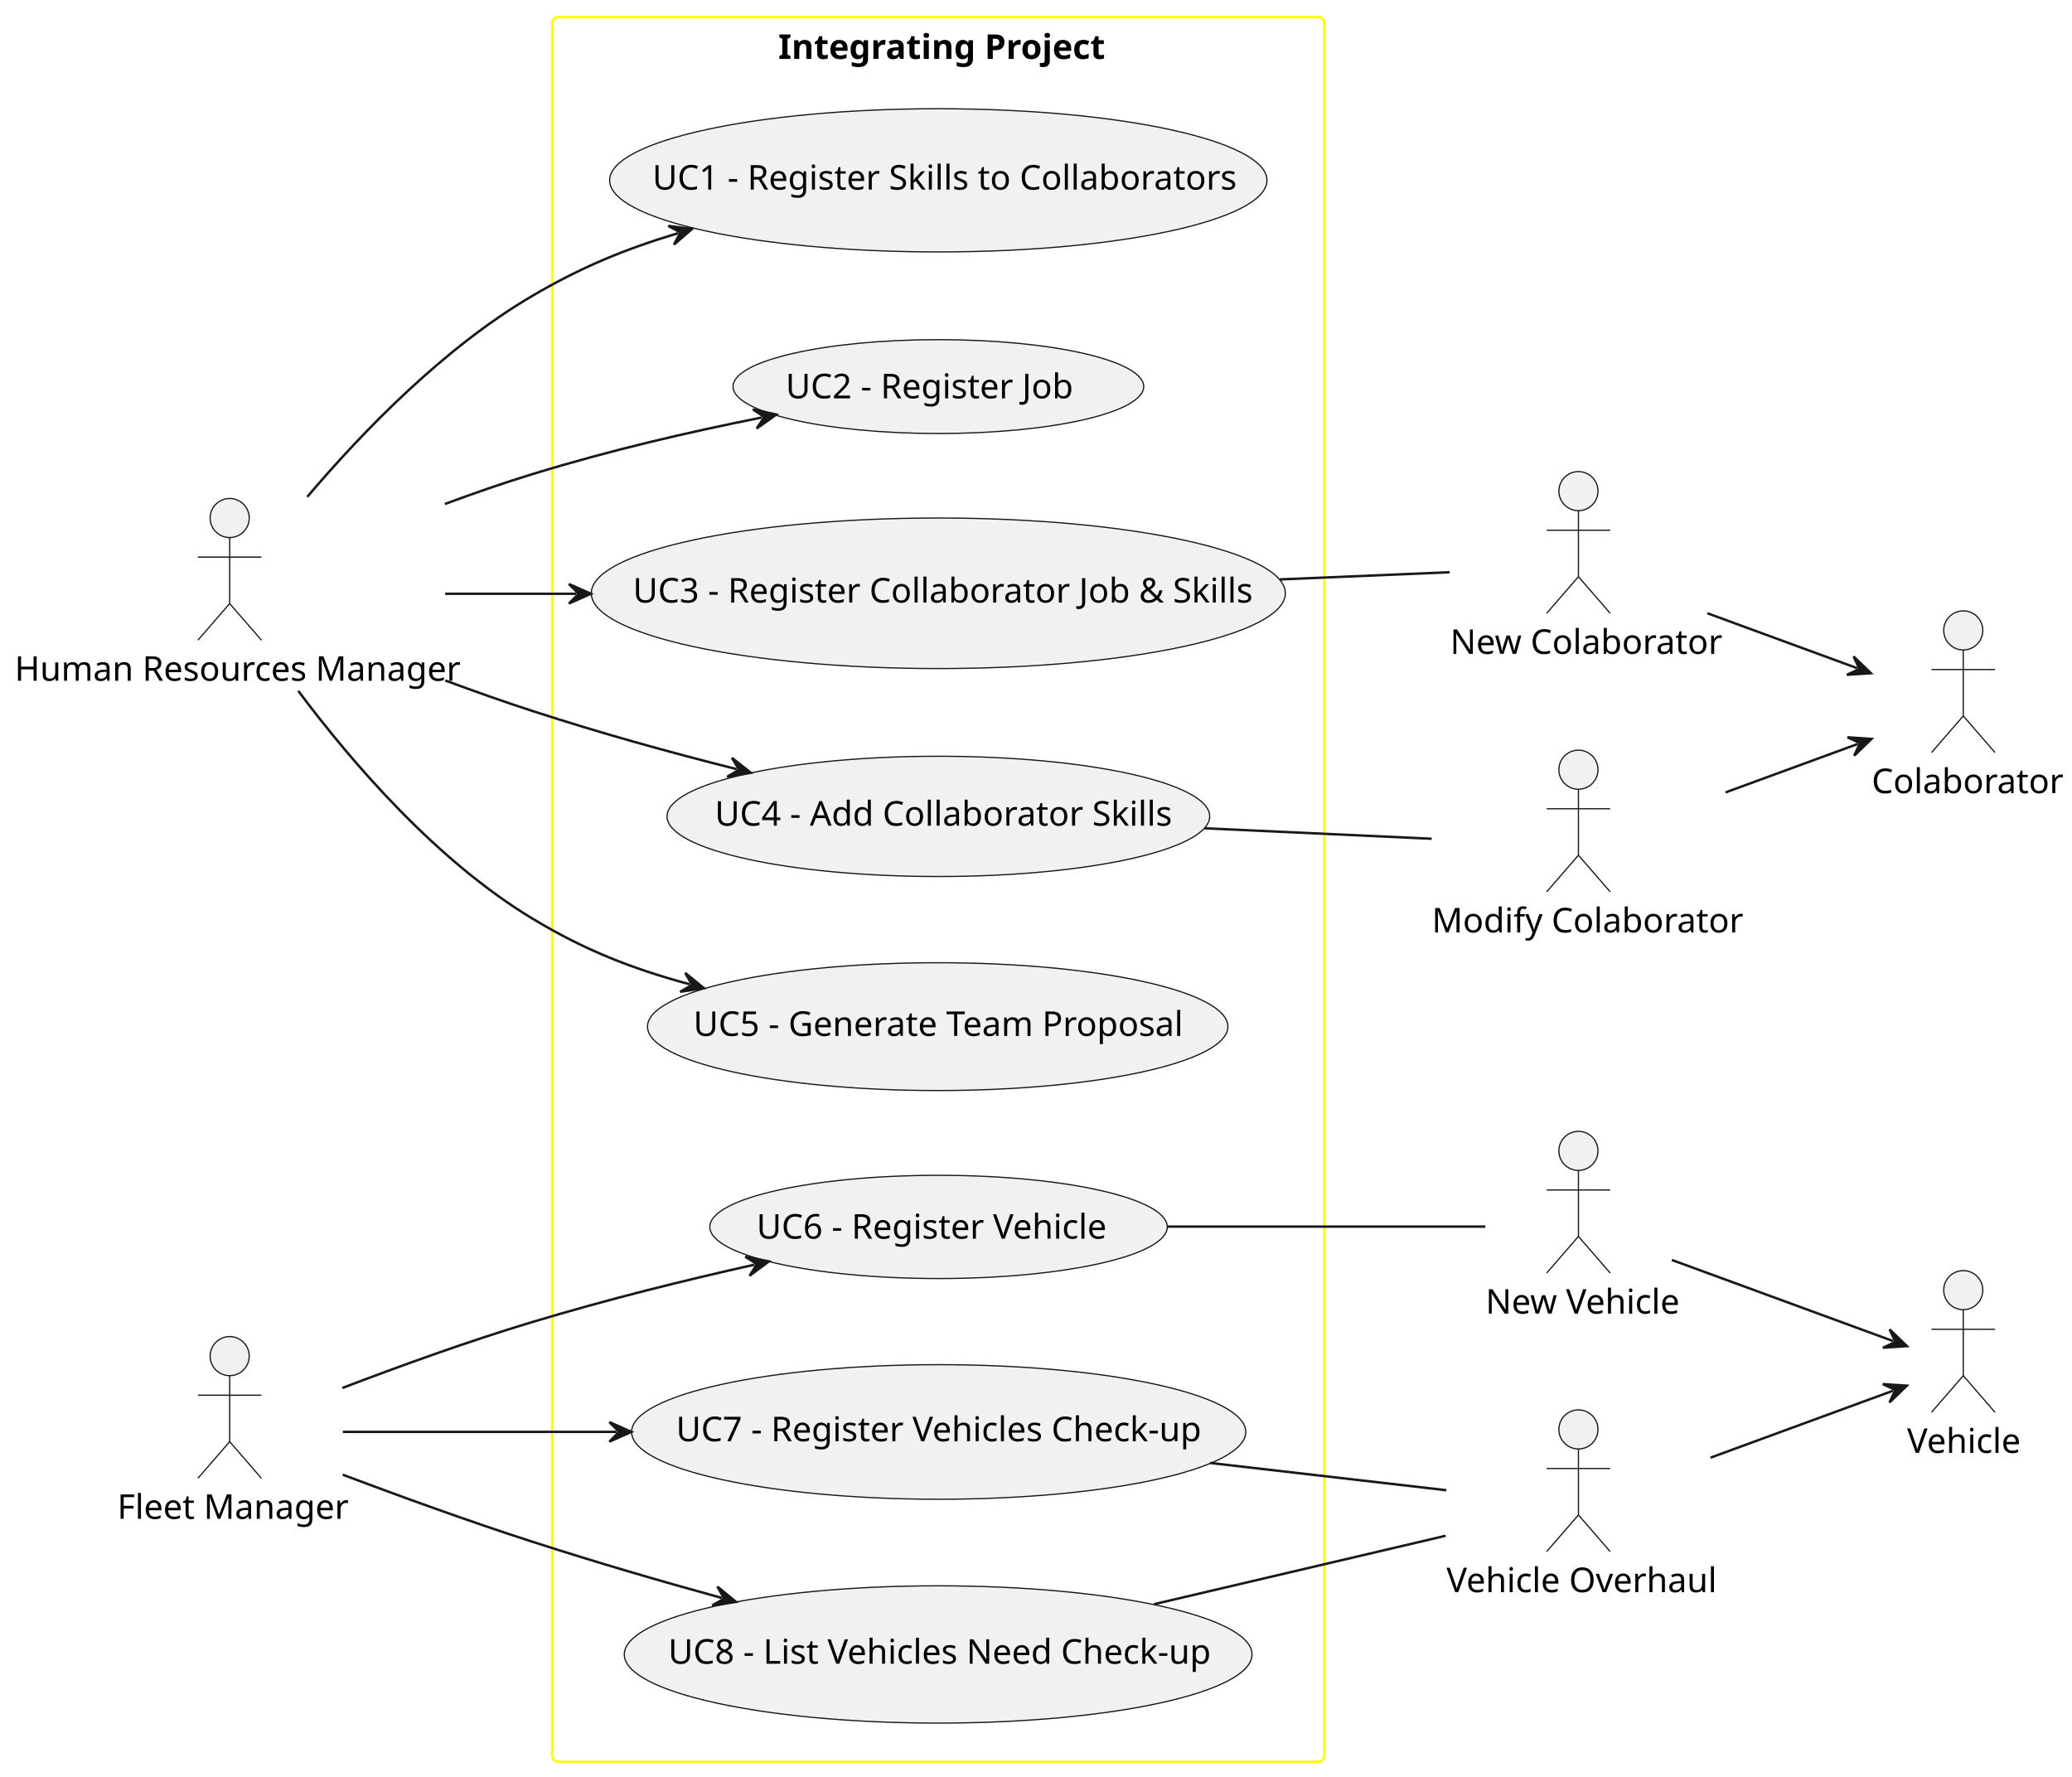
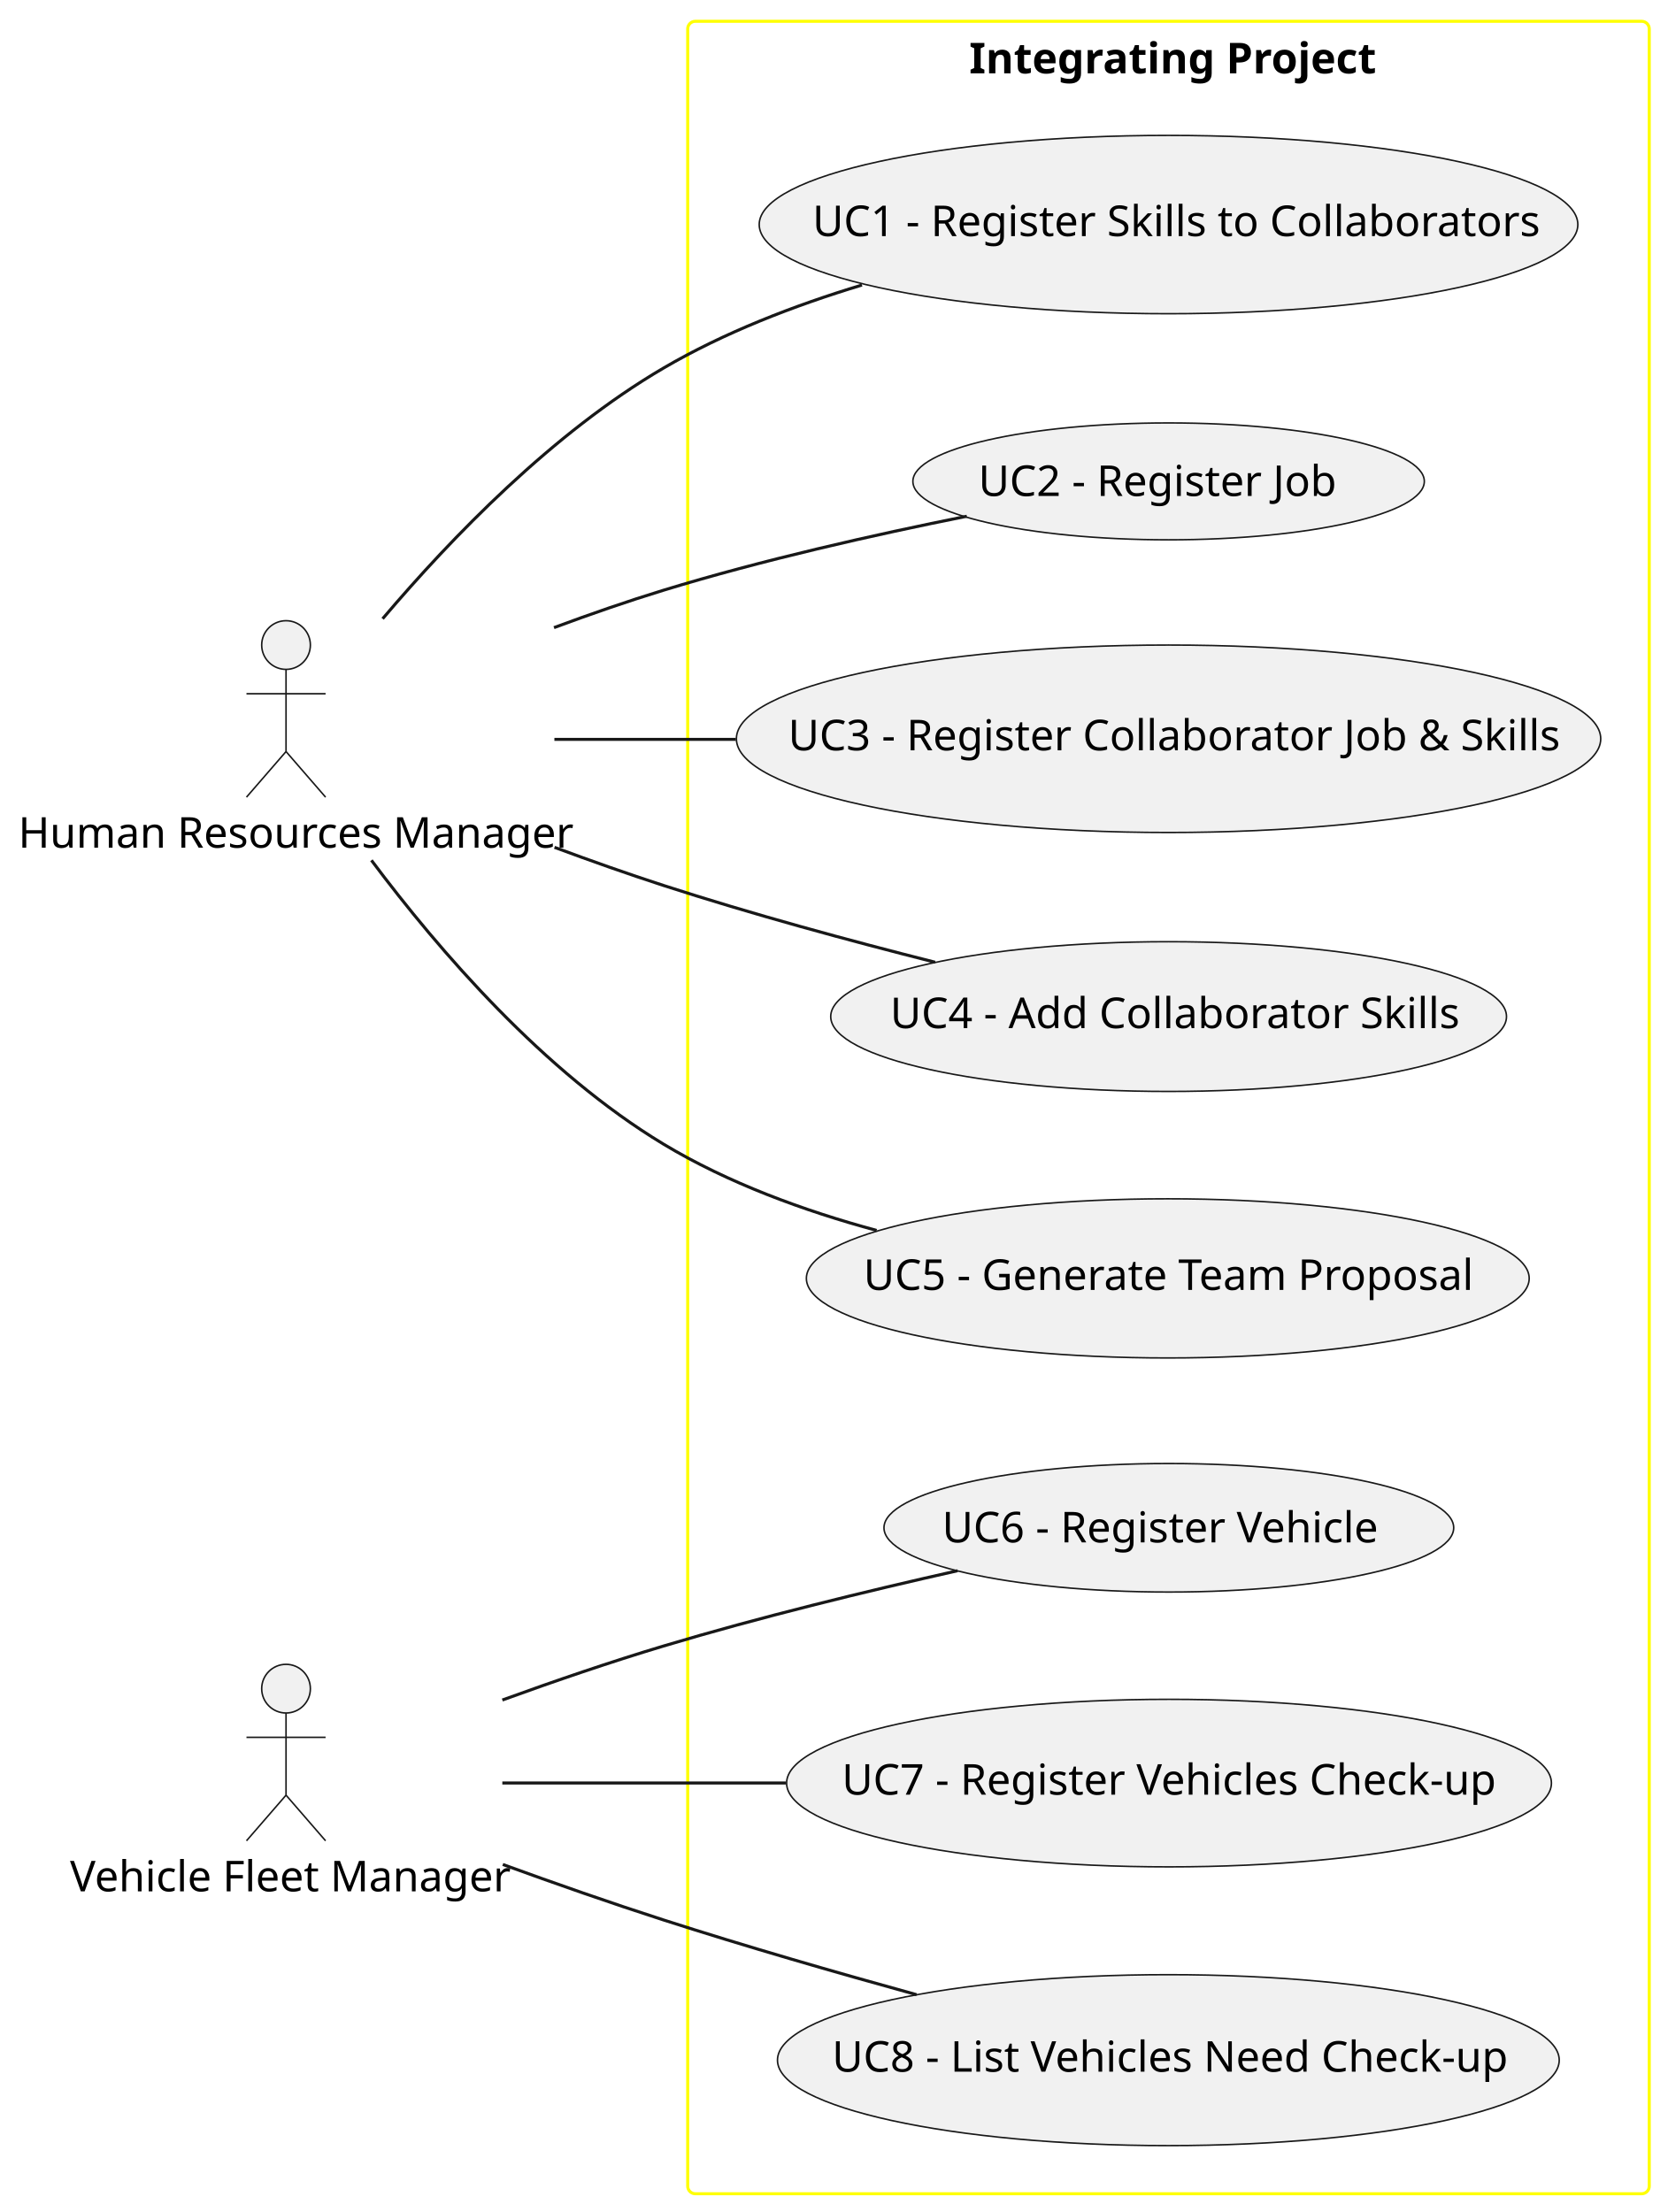
- <svg xmlns="http://www.w3.org/2000/svg" contentStyleType="text/css" height="727px" preserveAspectRatio="none" style="width:848px;height:727px;background:#FFFFFF;" version="1.1" viewBox="0 0 848 727" width="848px" zoomAndPan="magnify">
+ <svg xmlns="http://www.w3.org/2000/svg" contentStyleType="text/css" height="727px" preserveAspectRatio="none" style="width:548px;height:727px;background:#FFFFFF;" version="1.1" viewBox="0 0 548 727" width="548px" zoomAndPan="magnify">
  <defs />
  <g>
    <g id="cluster_actors">
      <rect fill="none" height="714" rx="2.5" ry="2.5" style="stroke:#FFFF00;stroke-width:1.0;" width="316" x="226" y="7" />
      <text fill="#000000" font-family="sans-serif" font-size="14" font-weight="bold" lengthAdjust="spacing" textLength="131" x="318.5" y="24.107">Integrating Project</text>
    </g>
    <g id="elem_UC1">
      <ellipse cx="384.015" cy="73.803" fill="#F1F1F1" rx="134.515" ry="29.303" style="stroke:#181818;stroke-width:0.5;" />
      <text fill="#000000" font-family="sans-serif" font-size="14" lengthAdjust="spacing" textLength="234" x="267.015" y="77.6">UC1 - Register Skills to Collaborators</text>
    </g>
    <g id="elem_UC2">
      <ellipse cx="384.04" cy="158.208" fill="#F1F1F1" rx="84.04" ry="19.208" style="stroke:#181818;stroke-width:0.5;" />
      <text fill="#000000" font-family="sans-serif" font-size="14" lengthAdjust="spacing" textLength="119" x="321.54" y="163.012">UC2 - Register Job</text>
    </g>
    <g id="elem_UC3">
      <ellipse cx="384.026" cy="242.805" fill="#F1F1F1" rx="142.026" ry="30.805" style="stroke:#181818;stroke-width:0.5;" />
      <text fill="#000000" font-family="sans-serif" font-size="14" lengthAdjust="spacing" textLength="250" x="259.026" y="246.602">UC3 - Register Collaborator Job &amp; Skills</text>
    </g>
    <g id="elem_UC4">
      <ellipse cx="384.043" cy="334.109" fill="#F1F1F1" rx="111.043" ry="24.609" style="stroke:#181818;stroke-width:0.5;" />
      <text fill="#000000" font-family="sans-serif" font-size="14" lengthAdjust="spacing" textLength="183" x="292.543" y="337.906">UC4 - Add Collaborator Skills</text>
    </g>
    <g id="elem_UC5">
      <ellipse cx="383.772" cy="420.154" fill="#F1F1F1" rx="118.772" ry="26.154" style="stroke:#181818;stroke-width:0.5;" />
      <text fill="#000000" font-family="sans-serif" font-size="14" lengthAdjust="spacing" textLength="200" x="283.772" y="423.951">UC5 - Generate Team Proposal</text>
    </g>
    <g id="elem_UC6">
      <ellipse cx="384.117" cy="502.123" fill="#F1F1F1" rx="93.617" ry="21.123" style="stroke:#181818;stroke-width:0.5;" />
      <text fill="#000000" font-family="sans-serif" font-size="14" lengthAdjust="spacing" textLength="143" x="309.617" y="506.927">UC6 - Register Vehicle</text>
    </g>
    <g id="elem_UC7">
      <ellipse cx="384.176" cy="586.035" fill="#F1F1F1" rx="125.676" ry="27.535" style="stroke:#181818;stroke-width:0.5;" />
      <text fill="#000000" font-family="sans-serif" font-size="14" lengthAdjust="spacing" textLength="215" x="276.676" y="589.832">UC7 - Register Vehicles Check-up</text>
    </g>
    <g id="elem_UC8">
      <ellipse cx="383.957" cy="677.091" fill="#F1F1F1" rx="128.457" ry="28.091" style="stroke:#181818;stroke-width:0.5;" />
      <text fill="#000000" font-family="sans-serif" font-size="14" lengthAdjust="spacing" textLength="221" x="273.457" y="680.888">UC8 - List Vehicles Need Check-up</text>
    </g>
    <g id="elem_HRM">
      <ellipse cx="94" cy="212" fill="#F1F1F1" rx="8" ry="8" style="stroke:#181818;stroke-width:0.5;" />
      <path d="M94,220 L94,247 M81,228 L107,228 M94,247 L81,262 M94,247 L107,262 " fill="none" style="stroke:#181818;stroke-width:0.5;" />
      <text fill="#000000" font-family="sans-serif" font-size="14" lengthAdjust="spacing" textLength="176" x="6" y="278.607">Human Resources Manager</text>
    </g>
-     <g id="elem_FM">
+     <g id="elem_VFM">
      <ellipse cx="94" cy="555" fill="#F1F1F1" rx="8" ry="8" style="stroke:#181818;stroke-width:0.5;" />
      <path d="M94,563 L94,590 M81,571 L107,571 M94,590 L81,605 M94,590 L107,605 " fill="none" style="stroke:#181818;stroke-width:0.5;" />
-       <text fill="#000000" font-family="sans-serif" font-size="14" lengthAdjust="spacing" textLength="92" x="48" y="621.607">Fleet Manager</text>
-     </g>
-     <g id="elem_New_Colaborator">
-       <ellipse cx="646" cy="201" fill="#F1F1F1" rx="8" ry="8" style="stroke:#181818;stroke-width:0.5;" />
-       <path d="M646,209 L646,236 M633,217 L659,217 M646,236 L633,251 M646,236 L659,251 " fill="none" style="stroke:#181818;stroke-width:0.5;" />
-       <text fill="#000000" font-family="sans-serif" font-size="14" lengthAdjust="spacing" textLength="105" x="593.5" y="267.607">New Colaborator</text>
-     </g>
-     <g id="elem_Modify_Colaborator">
-       <ellipse cx="646" cy="315" fill="#F1F1F1" rx="8" ry="8" style="stroke:#181818;stroke-width:0.5;" />
-       <path d="M646,323 L646,350 M633,331 L659,331 M646,350 L633,365 M646,350 L659,365 " fill="none" style="stroke:#181818;stroke-width:0.5;" />
-       <text fill="#000000" font-family="sans-serif" font-size="14" lengthAdjust="spacing" textLength="120" x="586" y="381.607">Modify Colaborator</text>
-     </g>
-     <g id="elem_Colaborator">
-       <ellipse cx="803.5" cy="258" fill="#F1F1F1" rx="8" ry="8" style="stroke:#181818;stroke-width:0.5;" />
-       <path d="M803.5,266 L803.5,293 M790.5,274 L816.5,274 M803.5,293 L790.5,308 M803.5,293 L816.5,308 " fill="none" style="stroke:#181818;stroke-width:0.5;" />
-       <text fill="#000000" font-family="sans-serif" font-size="14" lengthAdjust="spacing" textLength="75" x="766" y="324.607">Colaborator</text>
-     </g>
-     <g id="elem_New_Vehicle">
-       <ellipse cx="646" cy="471" fill="#F1F1F1" rx="8" ry="8" style="stroke:#181818;stroke-width:0.5;" />
-       <path d="M646,479 L646,506 M633,487 L659,487 M646,506 L633,521 M646,506 L659,521 " fill="none" style="stroke:#181818;stroke-width:0.5;" />
-       <text fill="#000000" font-family="sans-serif" font-size="14" lengthAdjust="spacing" textLength="76" x="608" y="537.607">New Vehicle</text>
-     </g>
-     <g id="elem_Vehicle_Overhaul">
-       <ellipse cx="646" cy="585" fill="#F1F1F1" rx="8" ry="8" style="stroke:#181818;stroke-width:0.5;" />
-       <path d="M646,593 L646,620 M633,601 L659,601 M646,620 L633,635 M646,620 L659,635 " fill="none" style="stroke:#181818;stroke-width:0.5;" />
-       <text fill="#000000" font-family="sans-serif" font-size="14" lengthAdjust="spacing" textLength="108" x="592" y="651.607">Vehicle Overhaul</text>
-     </g>
-     <g id="elem_Vehicle">
-       <ellipse cx="803.5" cy="528" fill="#F1F1F1" rx="8" ry="8" style="stroke:#181818;stroke-width:0.5;" />
-       <path d="M803.5,536 L803.5,563 M790.5,544 L816.5,544 M803.5,563 L790.5,578 M803.5,563 L816.5,578 " fill="none" style="stroke:#181818;stroke-width:0.5;" />
-       <text fill="#000000" font-family="sans-serif" font-size="14" lengthAdjust="spacing" textLength="46" x="780.5" y="594.607">Vehicle</text>
+       <text fill="#000000" font-family="sans-serif" font-size="14" lengthAdjust="spacing" textLength="142" x="23" y="621.607">Vehicle Fleet Manager</text>
    </g>
    <g id="link_HRM_UC1">
-       <path d="M125.74,203.36 C148.52,176.51 181.79,142.19 218,121 C237.92,109.34 255.167,102.176 277.527,95.416 " fill="none" id="HRM-to-UC1" style="stroke:#181818;stroke-width:1.0;" />
-       <polygon fill="#181818" points="283.27,93.68,273.498,92.456,278.484,95.127,275.813,100.113,283.27,93.68" style="stroke:#181818;stroke-width:1.0;" />
+       <path d="M125.74,203.36 C148.52,176.51 181.79,142.19 218,121 C237.92,109.34 260.91,100.44 283.27,93.68 " fill="none" id="HRM-UC1" style="stroke:#181818;stroke-width:1.0;" />
    </g>
    <g id="link_HRM_UC2">
-       <path d="M182.06,206.28 C194.02,201.83 206.24,197.6 218,194 C250.38,184.09 281.247,176.979 311.837,170.849 " fill="none" id="HRM-to-UC2" style="stroke:#181818;stroke-width:1.0;" />
-       <polygon fill="#181818" points="317.72,169.67,308.11,167.516,312.817,170.652,309.681,175.36,317.72,169.67" style="stroke:#181818;stroke-width:1.0;" />
+       <path d="M182.06,206.28 C194.02,201.83 206.24,197.6 218,194 C250.38,184.09 287.13,175.8 317.72,169.67 " fill="none" id="HRM-UC2" style="stroke:#181818;stroke-width:1.0;" />
    </g>
    <g id="link_HRM_UC3">
-       <path d="M182.19,243 C201.06,243 215.49,243 235.84,243 " fill="none" id="HRM-to-UC3" style="stroke:#181818;stroke-width:1.0;" />
-       <polygon fill="#181818" points="241.84,243,232.84,239,236.84,243,232.84,247,241.84,243" style="stroke:#181818;stroke-width:1.0;" />
+       <path d="M182.19,243 C201.06,243 221.49,243 241.84,243 " fill="none" id="HRM-UC3" style="stroke:#181818;stroke-width:1.0;" />
    </g>
    <g id="link_HRM_UC4">
-       <path d="M182.23,278.49 C194.17,282.92 206.33,287.22 218,291 C246.86,300.36 273.253,307.651 301.493,314.781 " fill="none" id="HRM-to-UC4" style="stroke:#181818;stroke-width:1.0;" />
-       <polygon fill="#181818" points="307.31,316.25,299.563,310.168,302.462,315.026,297.605,317.925,307.31,316.25" style="stroke:#181818;stroke-width:1.0;" />
+       <path d="M182.23,278.49 C194.17,282.92 206.33,287.22 218,291 C246.86,300.36 279.07,309.12 307.31,316.25 " fill="none" id="HRM-UC4" style="stroke:#181818;stroke-width:1.0;" />
    </g>
    <g id="link_HRM_UC5">
-       <path d="M122.06,282.74 C144.43,312.64 178.81,352.37 218,376 C239.2,388.78 258.339,396.341 282.299,402.831 " fill="none" id="HRM-to-UC5" style="stroke:#181818;stroke-width:1.0;" />
-       <polygon fill="#181818" points="288.09,404.4,280.449,398.186,283.264,403.093,278.357,405.908,288.09,404.4" style="stroke:#181818;stroke-width:1.0;" />
+       <path d="M122.06,282.74 C144.43,312.64 178.81,352.37 218,376 C239.2,388.78 264.13,397.91 288.09,404.4 " fill="none" id="HRM-UC5" style="stroke:#181818;stroke-width:1.0;" />
    </g>
-     <g id="link_FM_UC6">
-       <path d="M140.13,568.03 C163.2,559.22 191.86,548.84 218,541 C249.44,531.57 278.936,524.276 308.826,517.556 " fill="none" id="FM-to-UC6" style="stroke:#181818;stroke-width:1.0;" />
-       <polygon fill="#181818" points="314.68,516.24,305.022,514.312,309.802,517.337,306.777,522.117,314.68,516.24" style="stroke:#181818;stroke-width:1.0;" />
+     <g id="link_VFM_UC6">
+       <path d="M165.09,558.73 C182.26,552.5 200.69,546.19 218,541 C249.44,531.57 284.79,522.96 314.68,516.24 " fill="none" id="VFM-UC6" style="stroke:#181818;stroke-width:1.0;" />
    </g>
-     <g id="link_FM_UC7">
-       <path d="M140.32,586 C172.16,586 210.4,586 252.4,586 " fill="none" id="FM-to-UC7" style="stroke:#181818;stroke-width:1.0;" />
-       <polygon fill="#181818" points="258.4,586,249.4,582,253.4,586,249.4,590,258.4,586" style="stroke:#181818;stroke-width:1.0;" />
+     <g id="link_VFM_UC7">
+       <path d="M165.08,586 C193.14,586 226.33,586 258.24,586 " fill="none" id="VFM-UC7" style="stroke:#181818;stroke-width:1.0;" />
    </g>
-     <g id="link_FM_UC8">
-       <path d="M140.27,603.53 C163.38,612.23 192.03,622.64 218,631 C244.89,639.65 268.766,646.625 295.426,653.975 " fill="none" id="FM-to-UC8" style="stroke:#181818;stroke-width:1.0;" />
-       <polygon fill="#181818" points="301.21,655.57,293.597,649.322,296.39,654.241,291.471,657.034,301.21,655.57" style="stroke:#181818;stroke-width:1.0;" />
-     </g>
-     <g id="link_UC3_New_Colaborator">
-       <path d="M523.75,237.13 C548.56,236.08 572.94,235.05 593.26,234.19 " fill="none" id="UC3-New_Colaborator" style="stroke:#181818;stroke-width:1.0;" />
-     </g>
-     <g id="link_UC4_Modify_Colaborator">
-       <path d="M493,338.98 C524.82,340.45 558.44,342 585.95,343.27 " fill="none" id="UC4-Modify_Colaborator" style="stroke:#181818;stroke-width:1.0;" />
-     </g>
-     <g id="link_New_Colaborator_Colaborator">
-       <path d="M698.78,250.98 C720.69,259.01 740.077,266.113 760.057,273.443 " fill="none" id="New_Colaborator-to-Colaborator" style="stroke:#181818;stroke-width:1.0;" />
-       <polygon fill="#181818" points="765.69,275.51,758.618,268.655,760.996,273.788,755.863,276.166,765.69,275.51" style="stroke:#181818;stroke-width:1.0;" />
-     </g>
-     <g id="link_Modify_Colaborator_Colaborator">
-       <path d="M706.23,324.29 C726.32,316.93 742.516,310.985 760.306,304.465 " fill="none" id="Modify_Colaborator-to-Colaborator" style="stroke:#181818;stroke-width:1.0;" />
-       <polygon fill="#181818" points="765.94,302.4,756.113,301.741,761.245,304.121,758.866,309.253,765.94,302.4" style="stroke:#181818;stroke-width:1.0;" />
-     </g>
-     <g id="link_UC6_New_Vehicle">
-       <path d="M477.76,502 C522.68,502 574.08,502 607.9,502 " fill="none" id="UC6-New_Vehicle" style="stroke:#181818;stroke-width:1.0;" />
-     </g>
-     <g id="link_UC7_Vehicle_Overhaul">
-       <path d="M495.26,598.72 C528.76,602.59 564.04,606.66 591.94,609.88 " fill="none" id="UC7-Vehicle_Overhaul" style="stroke:#181818;stroke-width:1.0;" />
-     </g>
-     <g id="link_UC8_Vehicle_Overhaul">
-       <path d="M472.3,656.52 C511.84,647.24 557.3,636.58 591.65,628.52 " fill="none" id="UC8-Vehicle_Overhaul" style="stroke:#181818;stroke-width:1.0;" />
-     </g>
-     <g id="link_New_Vehicle_Vehicle">
-       <path d="M684.25,515.65 C714.26,526.65 749.806,539.686 774.806,548.846 " fill="none" id="New_Vehicle-to-Vehicle" style="stroke:#181818;stroke-width:1.0;" />
-       <polygon fill="#181818" points="780.44,550.91,773.365,544.058,775.745,549.19,770.613,551.569,780.44,550.91" style="stroke:#181818;stroke-width:1.0;" />
-     </g>
-     <g id="link_Vehicle_Overhaul_Vehicle">
-       <path d="M700.08,596.54 C727.53,586.48 753.927,576.806 774.757,569.166 " fill="none" id="Vehicle_Overhaul-to-Vehicle" style="stroke:#181818;stroke-width:1.0;" />
-       <polygon fill="#181818" points="780.39,567.1,770.563,566.444,775.696,568.822,773.318,573.955,780.39,567.1" style="stroke:#181818;stroke-width:1.0;" />
+     <g id="link_VFM_UC8">
+       <path d="M165.24,612.78 C182.41,619.03 200.79,625.46 218,631 C244.89,639.65 274.55,648.22 301.21,655.57 " fill="none" id="VFM-UC8" style="stroke:#181818;stroke-width:1.0;" />
    </g>
  </g>
</svg>
